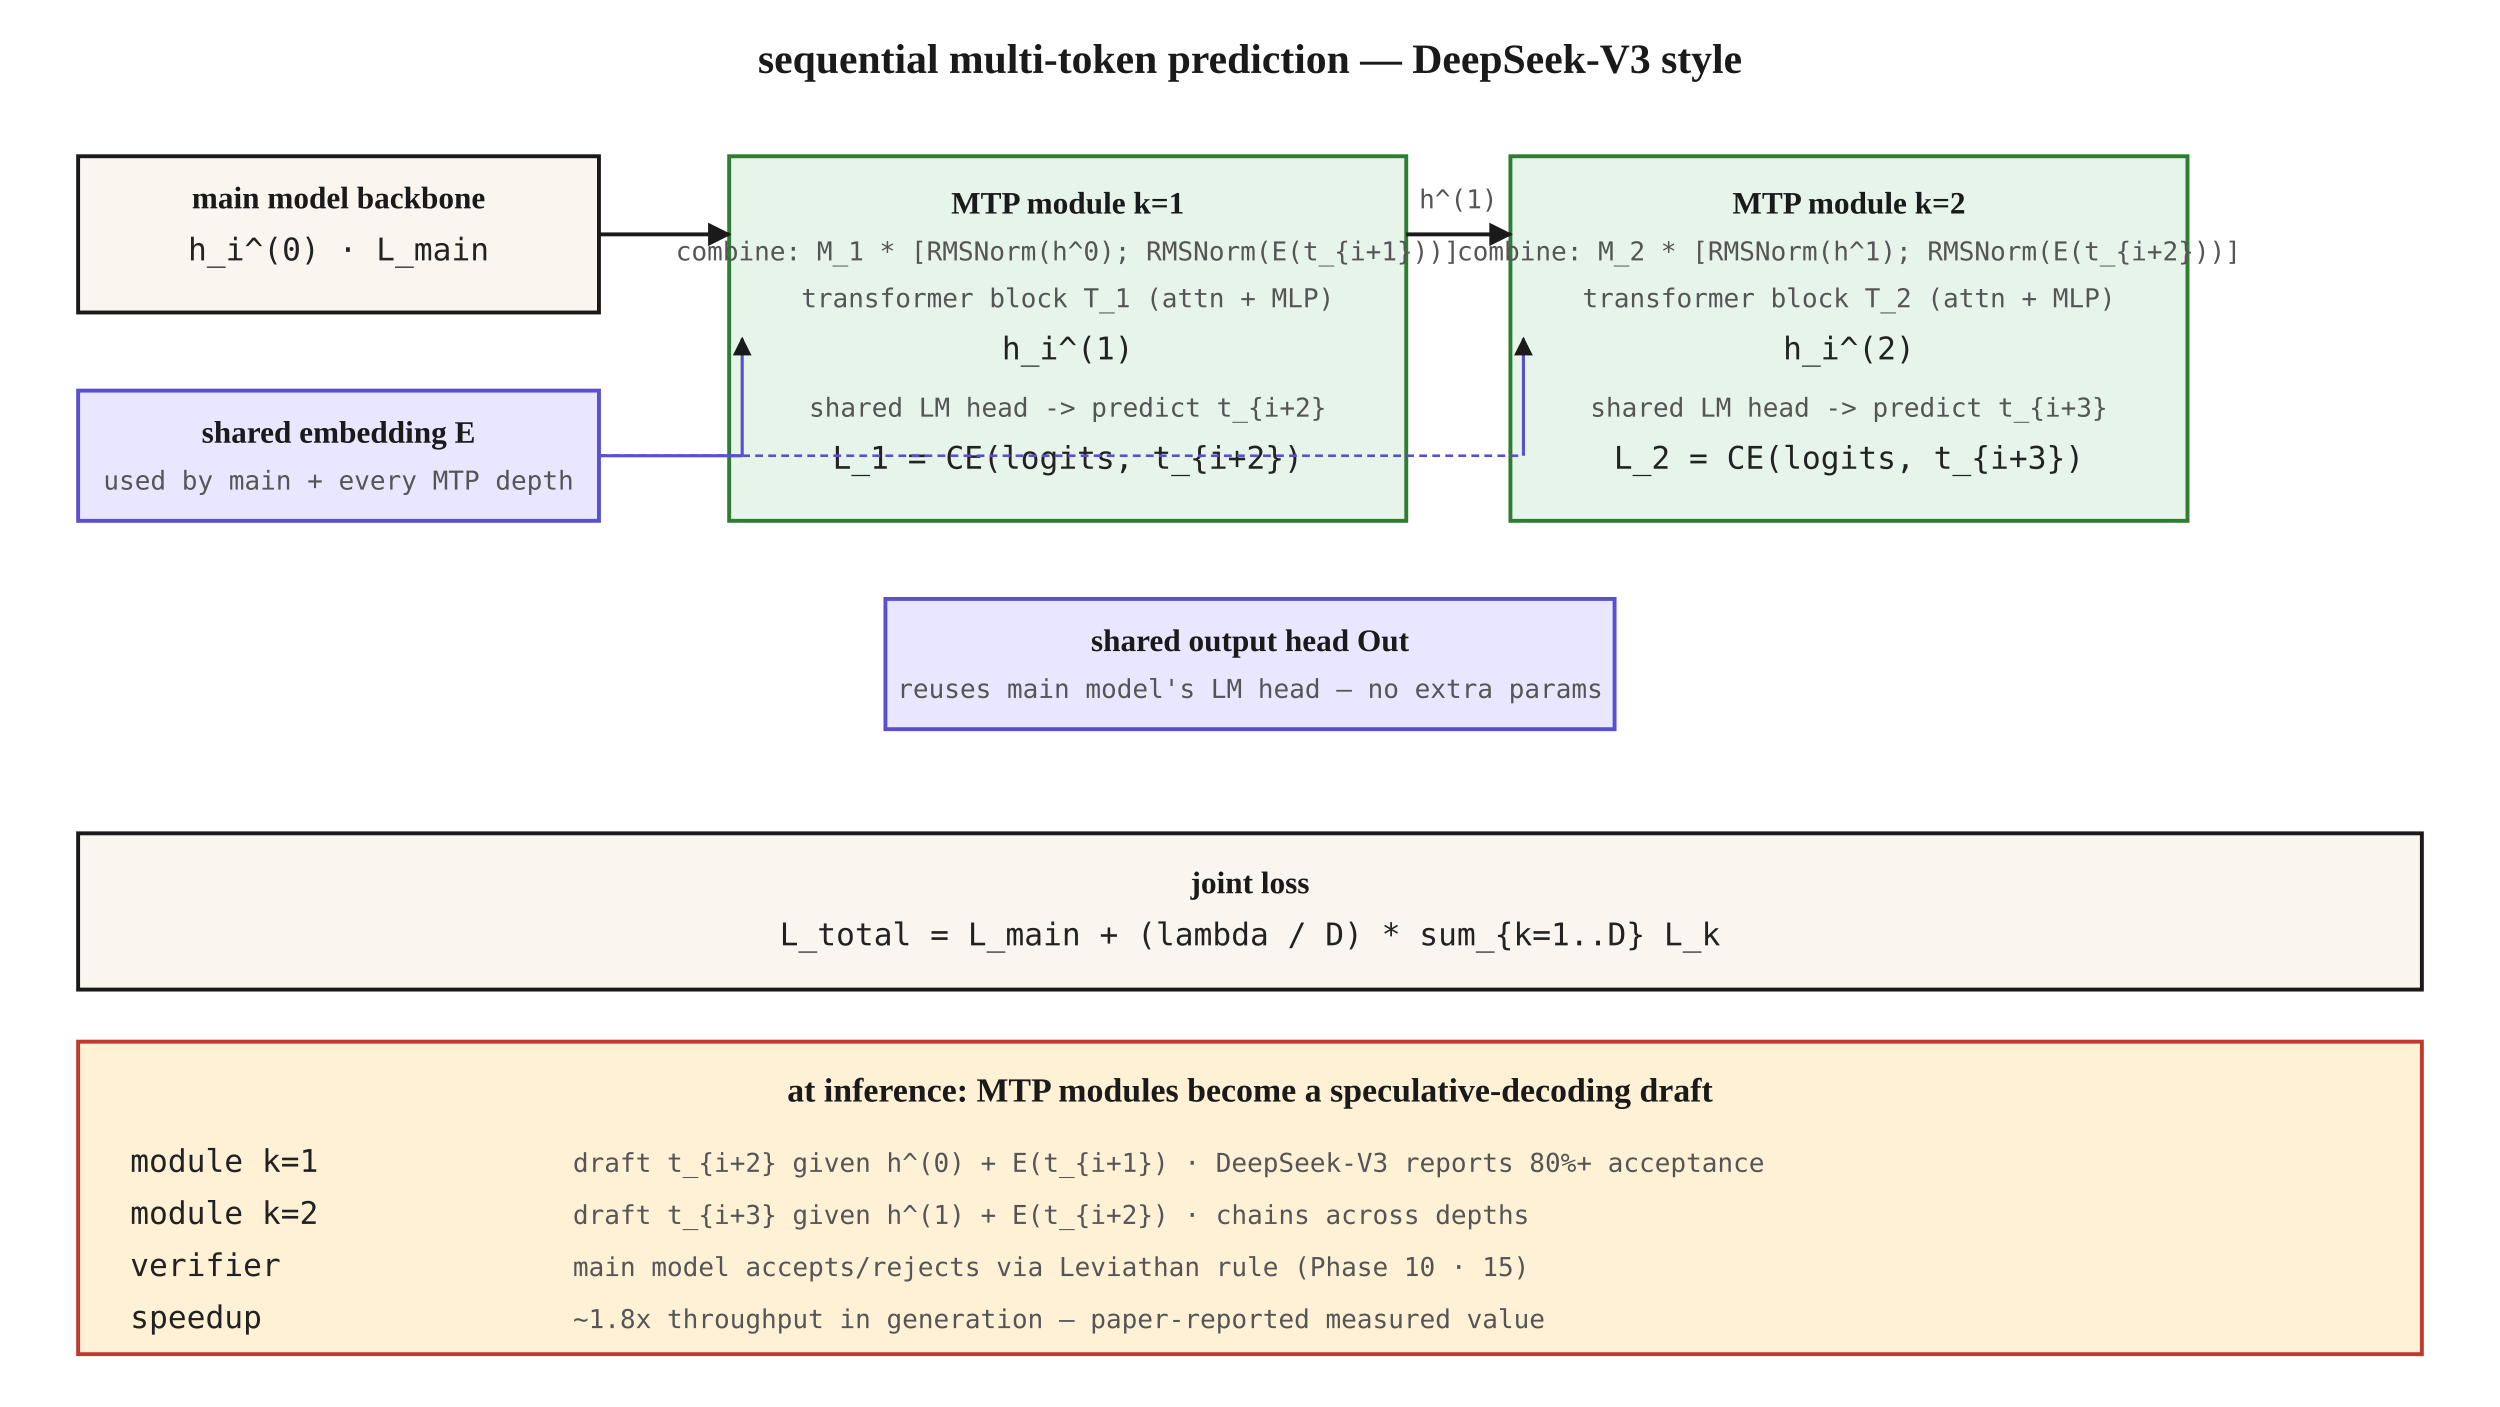
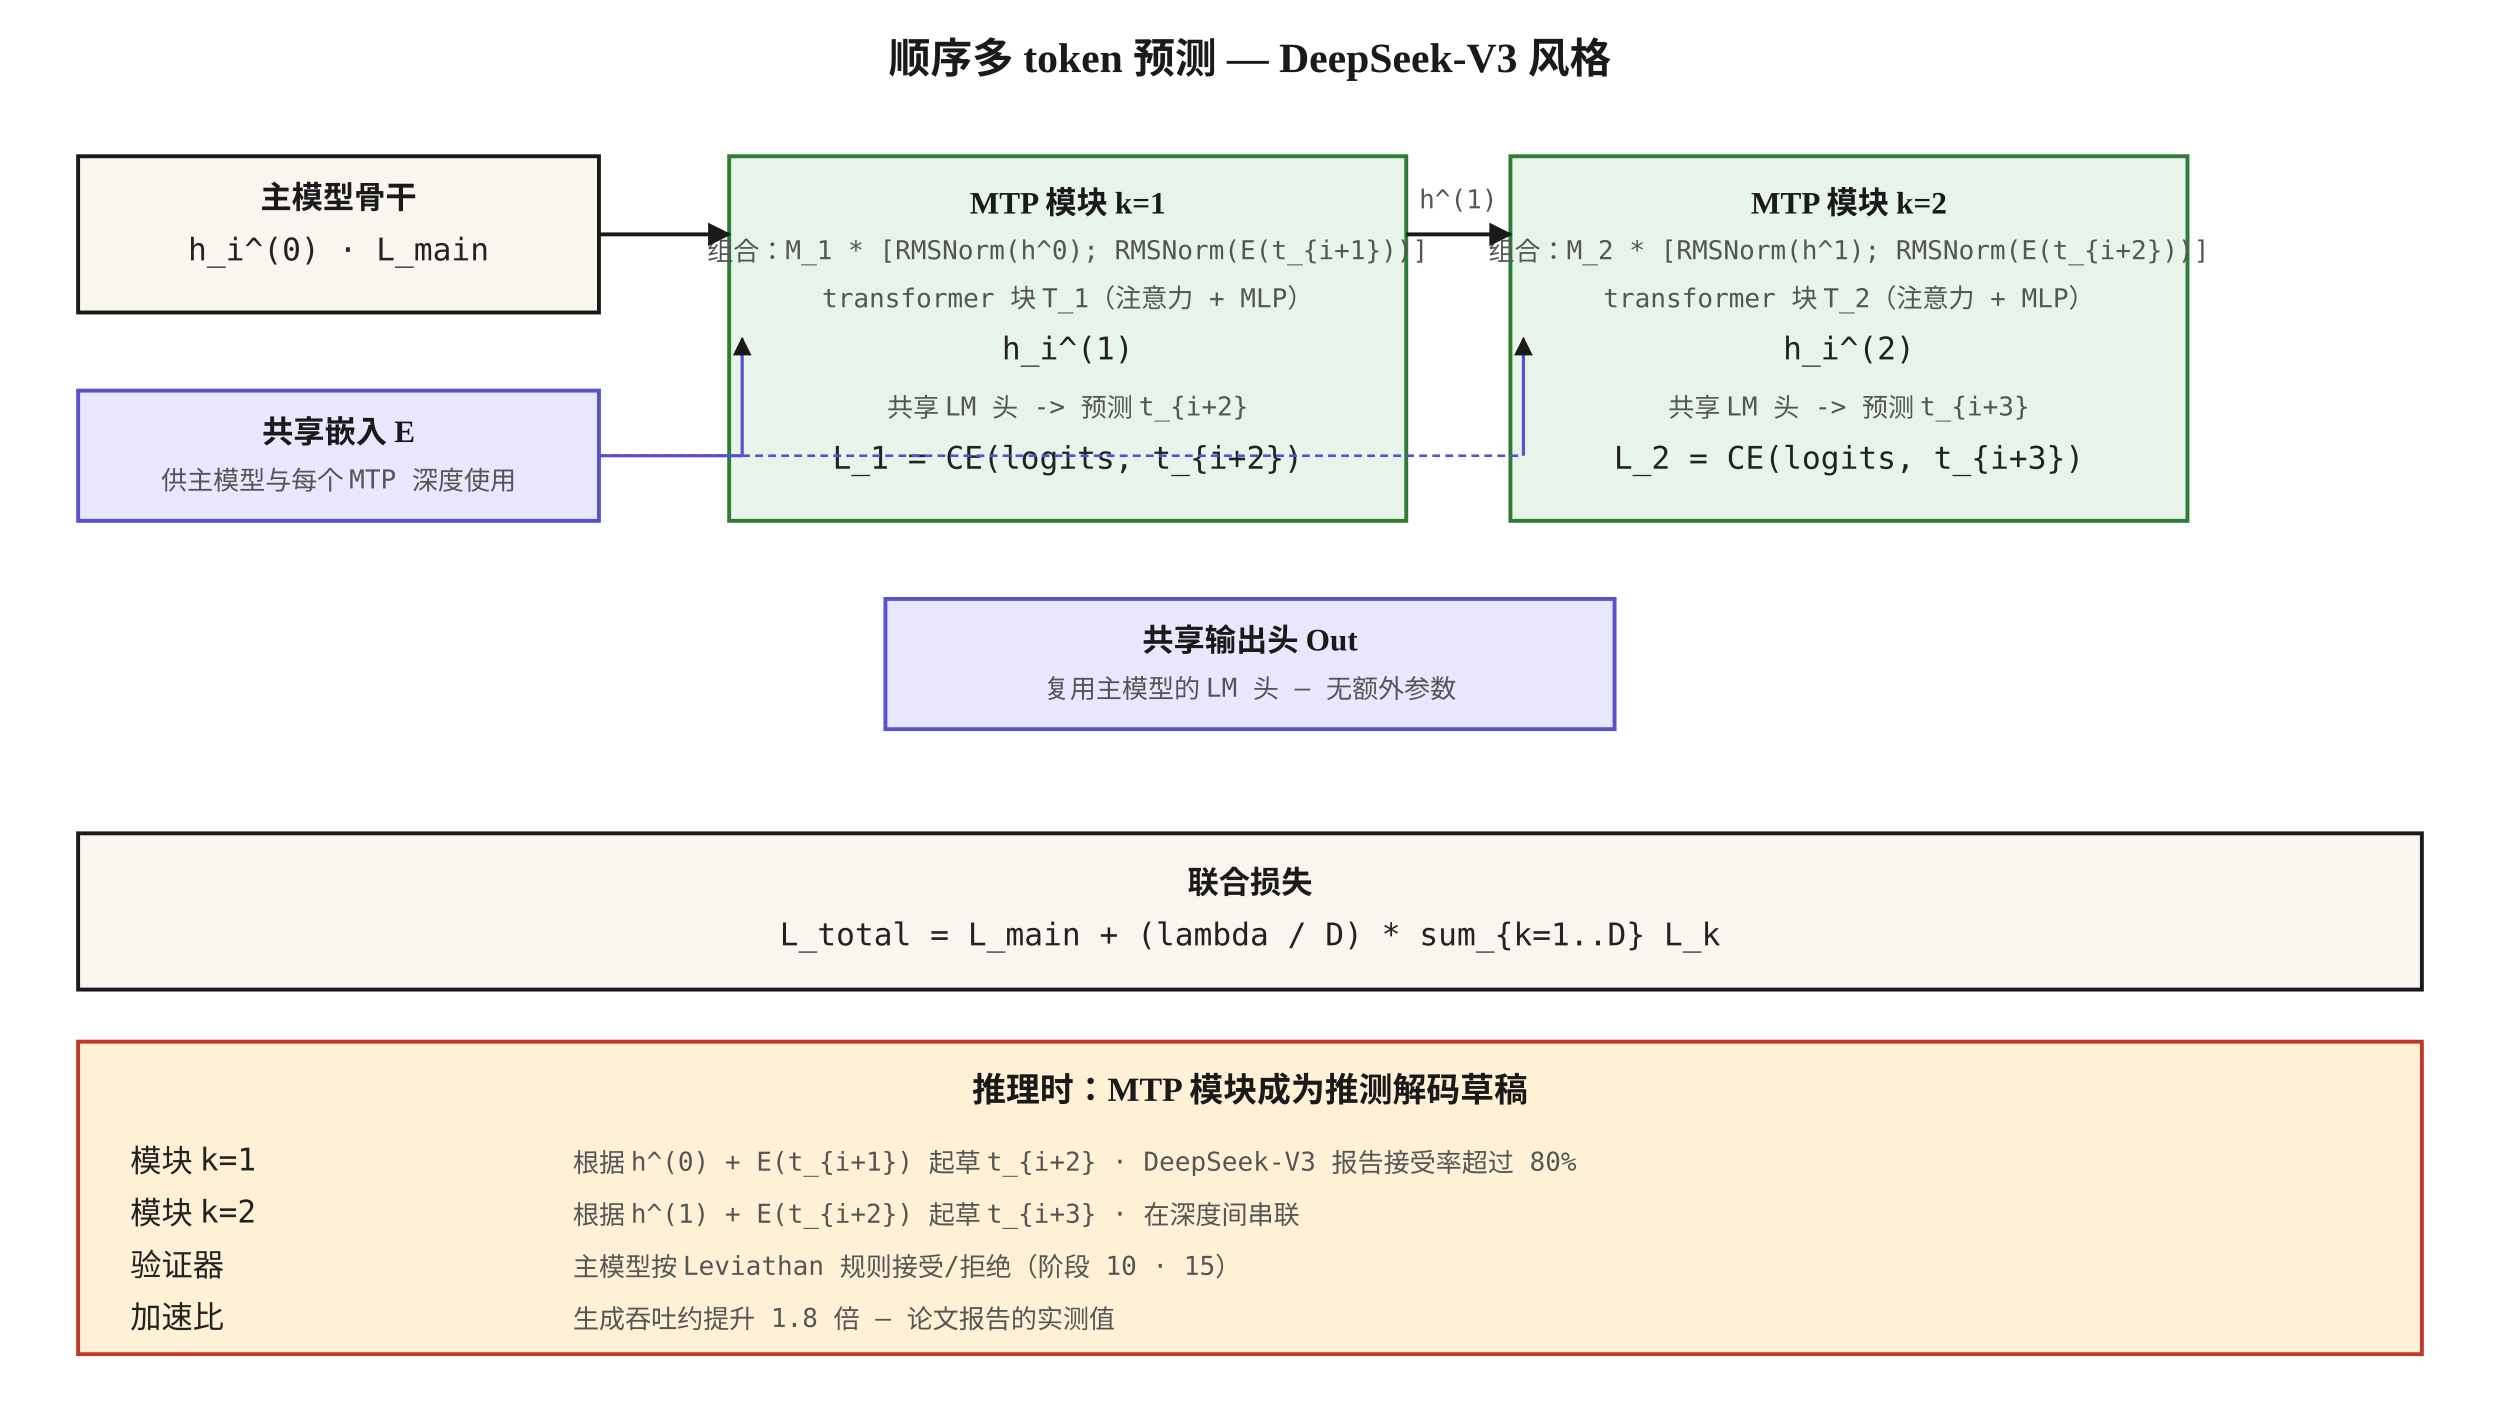
<svg xmlns="http://www.w3.org/2000/svg" viewBox="0 0 960 540" font-family="Georgia, 'Times New Roman', serif">
  <defs>
    <marker id="arrow" viewBox="0 0 10 10" refX="9" refY="5" markerWidth="6" markerHeight="6" orient="auto">
      <path d="M0,0 L10,5 L0,10 z" fill="#1a1a1a" />
    </marker>
    <style>
      .box { fill: #faf6ef; stroke: #1a1a1a; stroke-width: 1.5; }
      .hot { fill: #fff1d6; stroke: #c0392b; stroke-width: 1.5; }
      .cool { fill: #e6f4ea; stroke: #2e7d32; stroke-width: 1.5; }
      .shared { fill: #e9e6ff; stroke: #5a4fcf; stroke-width: 1.5; }
      .old { fill: #eeeeee; stroke: #888; stroke-width: 1.2; }
      .label { font-size: 13px; font-weight: 600; fill: #1a1a1a; }
      .step { font-size: 12px; font-family: 'Menlo', monospace; fill: #222; }
      .small { font-size: 10px; font-family: 'Menlo', monospace; fill: #555; }
      .caption { font-size: 11px; fill: #555; font-style: italic; }
      .title { font-size: 16px; font-weight: 700; fill: #1a1a1a; }
      .head { font-size: 12px; font-weight: 700; fill: #1a1a1a; }
    </style>
  </defs>
-   <text x="480" y="28" text-anchor="middle" class="title">sequential multi-token prediction — DeepSeek-V3 style</text>
+   <text x="480" y="28" text-anchor="middle" class="title">顺序多 token 预测 — DeepSeek-V3 风格</text>
  <rect x="30" y="60" width="200" height="60" class="box" />
-   <text x="130" y="80" text-anchor="middle" class="head">main model backbone</text>
+   <text x="130" y="80" text-anchor="middle" class="head">主模型骨干</text>
  <text x="130" y="100" text-anchor="middle" class="step">h_i^(0)  ·  L_main</text>
  <rect x="30" y="150" width="200" height="50" class="shared" />
-   <text x="130" y="170" text-anchor="middle" class="head">shared embedding E</text>
-   <text x="130" y="188" text-anchor="middle" class="small">used by main + every MTP depth</text>
+   <text x="130" y="170" text-anchor="middle" class="head">共享嵌入 E</text>
+   <text x="130" y="188" text-anchor="middle" class="small">供主模型与每个 MTP 深度使用</text>
  <rect x="280" y="60" width="260" height="140" class="cool" />
-   <text x="410" y="82" text-anchor="middle" class="head">MTP module k=1</text>
-   <text x="410" y="100" text-anchor="middle" class="small">combine: M_1 * [RMSNorm(h^0); RMSNorm(E(t_{i+1}))]</text>
-   <text x="410" y="118" text-anchor="middle" class="small">transformer block T_1 (attn + MLP)</text>
+   <text x="410" y="82" text-anchor="middle" class="head">MTP 模块 k=1</text>
+   <text x="410" y="100" text-anchor="middle" class="small">组合：M_1 * [RMSNorm(h^0); RMSNorm(E(t_{i+1}))]</text>
+   <text x="410" y="118" text-anchor="middle" class="small">transformer 块 T_1（注意力 + MLP）</text>
  <text x="410" y="138" text-anchor="middle" class="step">h_i^(1)</text>
-   <text x="410" y="160" text-anchor="middle" class="small">shared LM head -&gt; predict t_{i+2}</text>
+   <text x="410" y="160" text-anchor="middle" class="small">共享 LM 头 -&gt; 预测 t_{i+2}</text>
  <text x="410" y="180" text-anchor="middle" class="step">L_1 = CE(logits, t_{i+2})</text>
  <rect x="580" y="60" width="260" height="140" class="cool" />
-   <text x="710" y="82" text-anchor="middle" class="head">MTP module k=2</text>
-   <text x="710" y="100" text-anchor="middle" class="small">combine: M_2 * [RMSNorm(h^1); RMSNorm(E(t_{i+2}))]</text>
-   <text x="710" y="118" text-anchor="middle" class="small">transformer block T_2 (attn + MLP)</text>
+   <text x="710" y="82" text-anchor="middle" class="head">MTP 模块 k=2</text>
+   <text x="710" y="100" text-anchor="middle" class="small">组合：M_2 * [RMSNorm(h^1); RMSNorm(E(t_{i+2}))]</text>
+   <text x="710" y="118" text-anchor="middle" class="small">transformer 块 T_2（注意力 + MLP）</text>
  <text x="710" y="138" text-anchor="middle" class="step">h_i^(2)</text>
-   <text x="710" y="160" text-anchor="middle" class="small">shared LM head -&gt; predict t_{i+3}</text>
+   <text x="710" y="160" text-anchor="middle" class="small">共享 LM 头 -&gt; 预测 t_{i+3}</text>
  <text x="710" y="180" text-anchor="middle" class="step">L_2 = CE(logits, t_{i+3})</text>
  <line x1="230" y1="90" x2="280" y2="90" stroke="#1a1a1a" stroke-width="1.5" marker-end="url(#arrow)" />
  <line x1="540" y1="90" x2="580" y2="90" stroke="#1a1a1a" stroke-width="1.5" marker-end="url(#arrow)" />
  <text x="560" y="80" text-anchor="middle" class="small">h^(1)</text>
  <rect x="340" y="230" width="280" height="50" class="shared" />
-   <text x="480" y="250" text-anchor="middle" class="head">shared output head Out</text>
-   <text x="480" y="268" text-anchor="middle" class="small">reuses main model's LM head — no extra params</text>
+   <text x="480" y="250" text-anchor="middle" class="head">共享输出头 Out</text>
+   <text x="480" y="268" text-anchor="middle" class="small">复用主模型的 LM 头 — 无额外参数</text>
  <line x1="230" y1="175" x2="285" y2="175" stroke="#5a4fcf" stroke-width="1.2" />
  <line x1="285" y1="175" x2="285" y2="130" stroke="#5a4fcf" stroke-width="1.2" marker-end="url(#arrow)" />
  <line x1="230" y1="175" x2="585" y2="175" stroke="#5a4fcf" stroke-width="1.0" stroke-dasharray="3,2" />
  <line x1="585" y1="175" x2="585" y2="130" stroke="#5a4fcf" stroke-width="1.2" marker-end="url(#arrow)" />
  <rect x="30" y="320" width="900" height="60" class="box" />
-   <text x="480" y="343" text-anchor="middle" class="head">joint loss</text>
+   <text x="480" y="343" text-anchor="middle" class="head">联合损失</text>
  <text x="480" y="363" text-anchor="middle" class="step">L_total = L_main + (lambda / D) * sum_{k=1..D} L_k</text>
  <rect x="30" y="400" width="900" height="120" class="hot" />
-   <text x="480" y="423" text-anchor="middle" class="label">at inference: MTP modules become a speculative-decoding draft</text>
-   <text x="50" y="450" class="step">module k=1</text>
-   <text x="220" y="450" class="small">draft t_{i+2} given h^(0) + E(t_{i+1})   ·  DeepSeek-V3 reports 80%+ acceptance</text>
-   <text x="50" y="470" class="step">module k=2</text>
-   <text x="220" y="470" class="small">draft t_{i+3} given h^(1) + E(t_{i+2}) ·  chains across depths</text>
-   <text x="50" y="490" class="step">verifier</text>
-   <text x="220" y="490" class="small">main model accepts/rejects via Leviathan rule (Phase 10 · 15)</text>
-   <text x="50" y="510" class="step">speedup</text>
-   <text x="220" y="510" class="small">~1.8x throughput in generation — paper-reported measured value</text>
+   <text x="480" y="423" text-anchor="middle" class="label">推理时：MTP 模块成为推测解码草稿</text>
+   <text x="50" y="450" class="step">模块 k=1</text>
+   <text x="220" y="450" class="small">根据 h^(0) + E(t_{i+1}) 起草 t_{i+2} · DeepSeek-V3 报告接受率超过 80%</text>
+   <text x="50" y="470" class="step">模块 k=2</text>
+   <text x="220" y="470" class="small">根据 h^(1) + E(t_{i+2}) 起草 t_{i+3} · 在深度间串联</text>
+   <text x="50" y="490" class="step">验证器</text>
+   <text x="220" y="490" class="small">主模型按 Leviathan 规则接受/拒绝（阶段 10 · 15）</text>
+   <text x="50" y="510" class="step">加速比</text>
+   <text x="220" y="510" class="small">生成吞吐约提升 1.8 倍 — 论文报告的实测值</text>
</svg>
